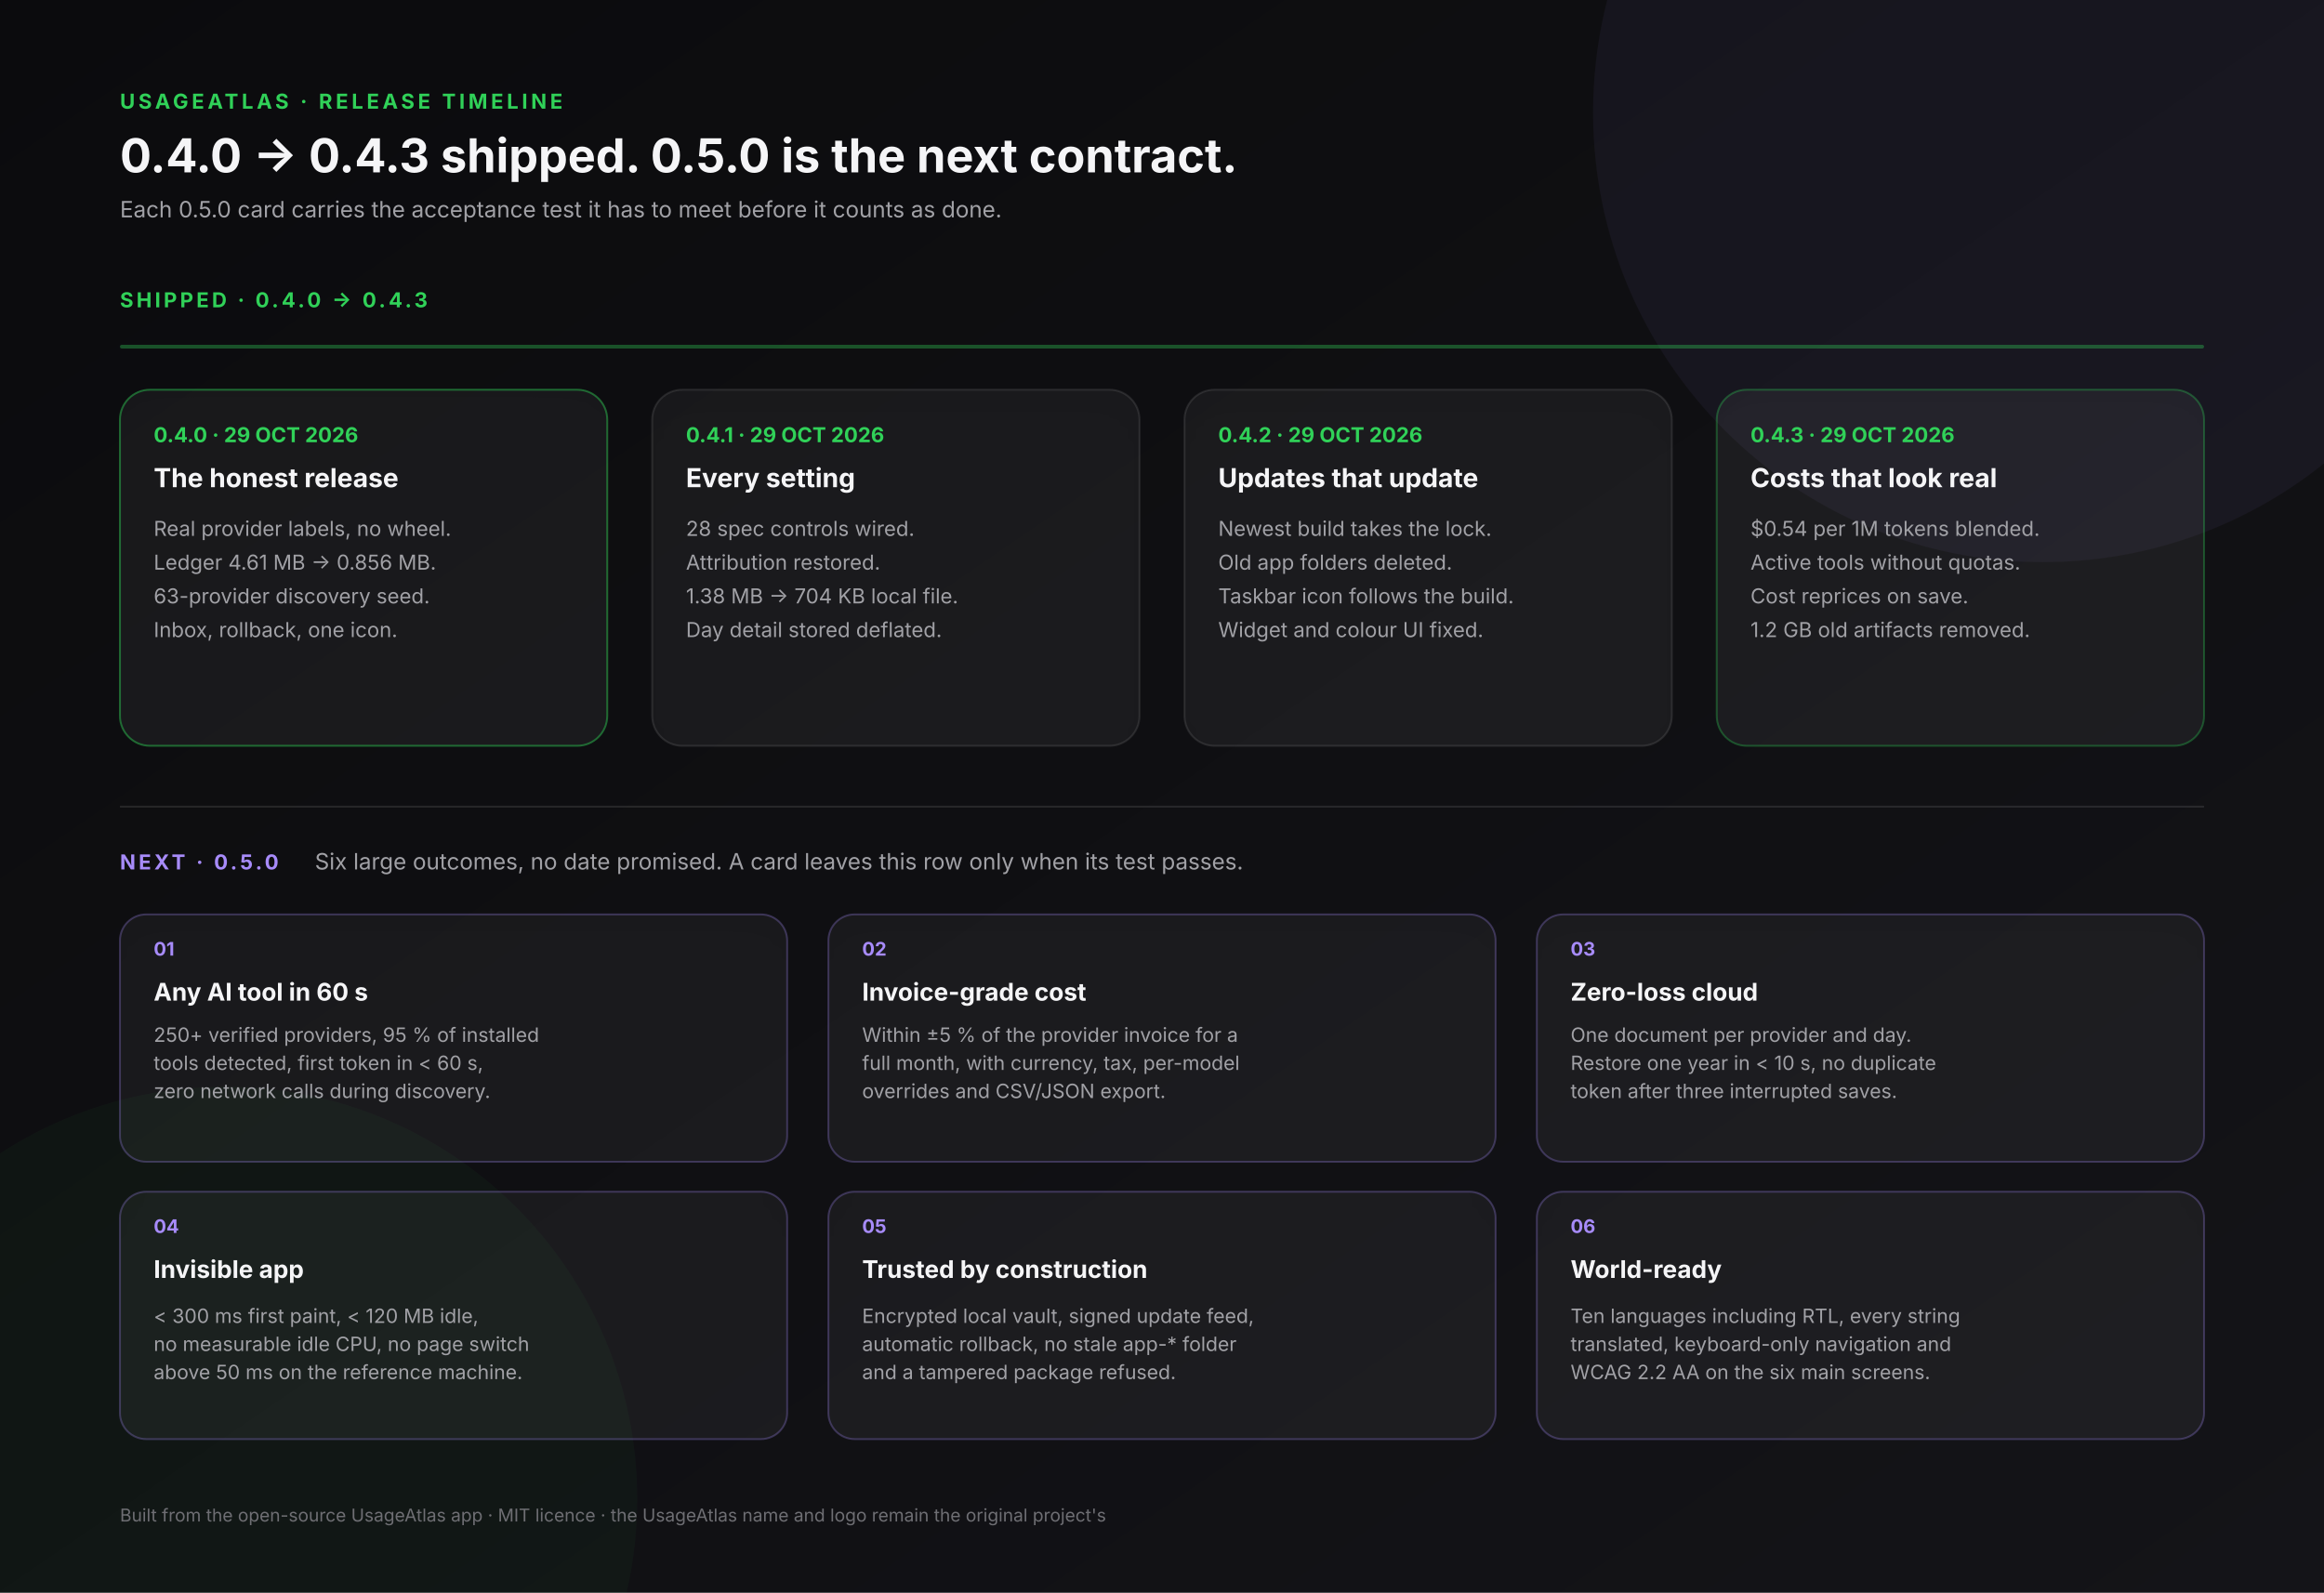
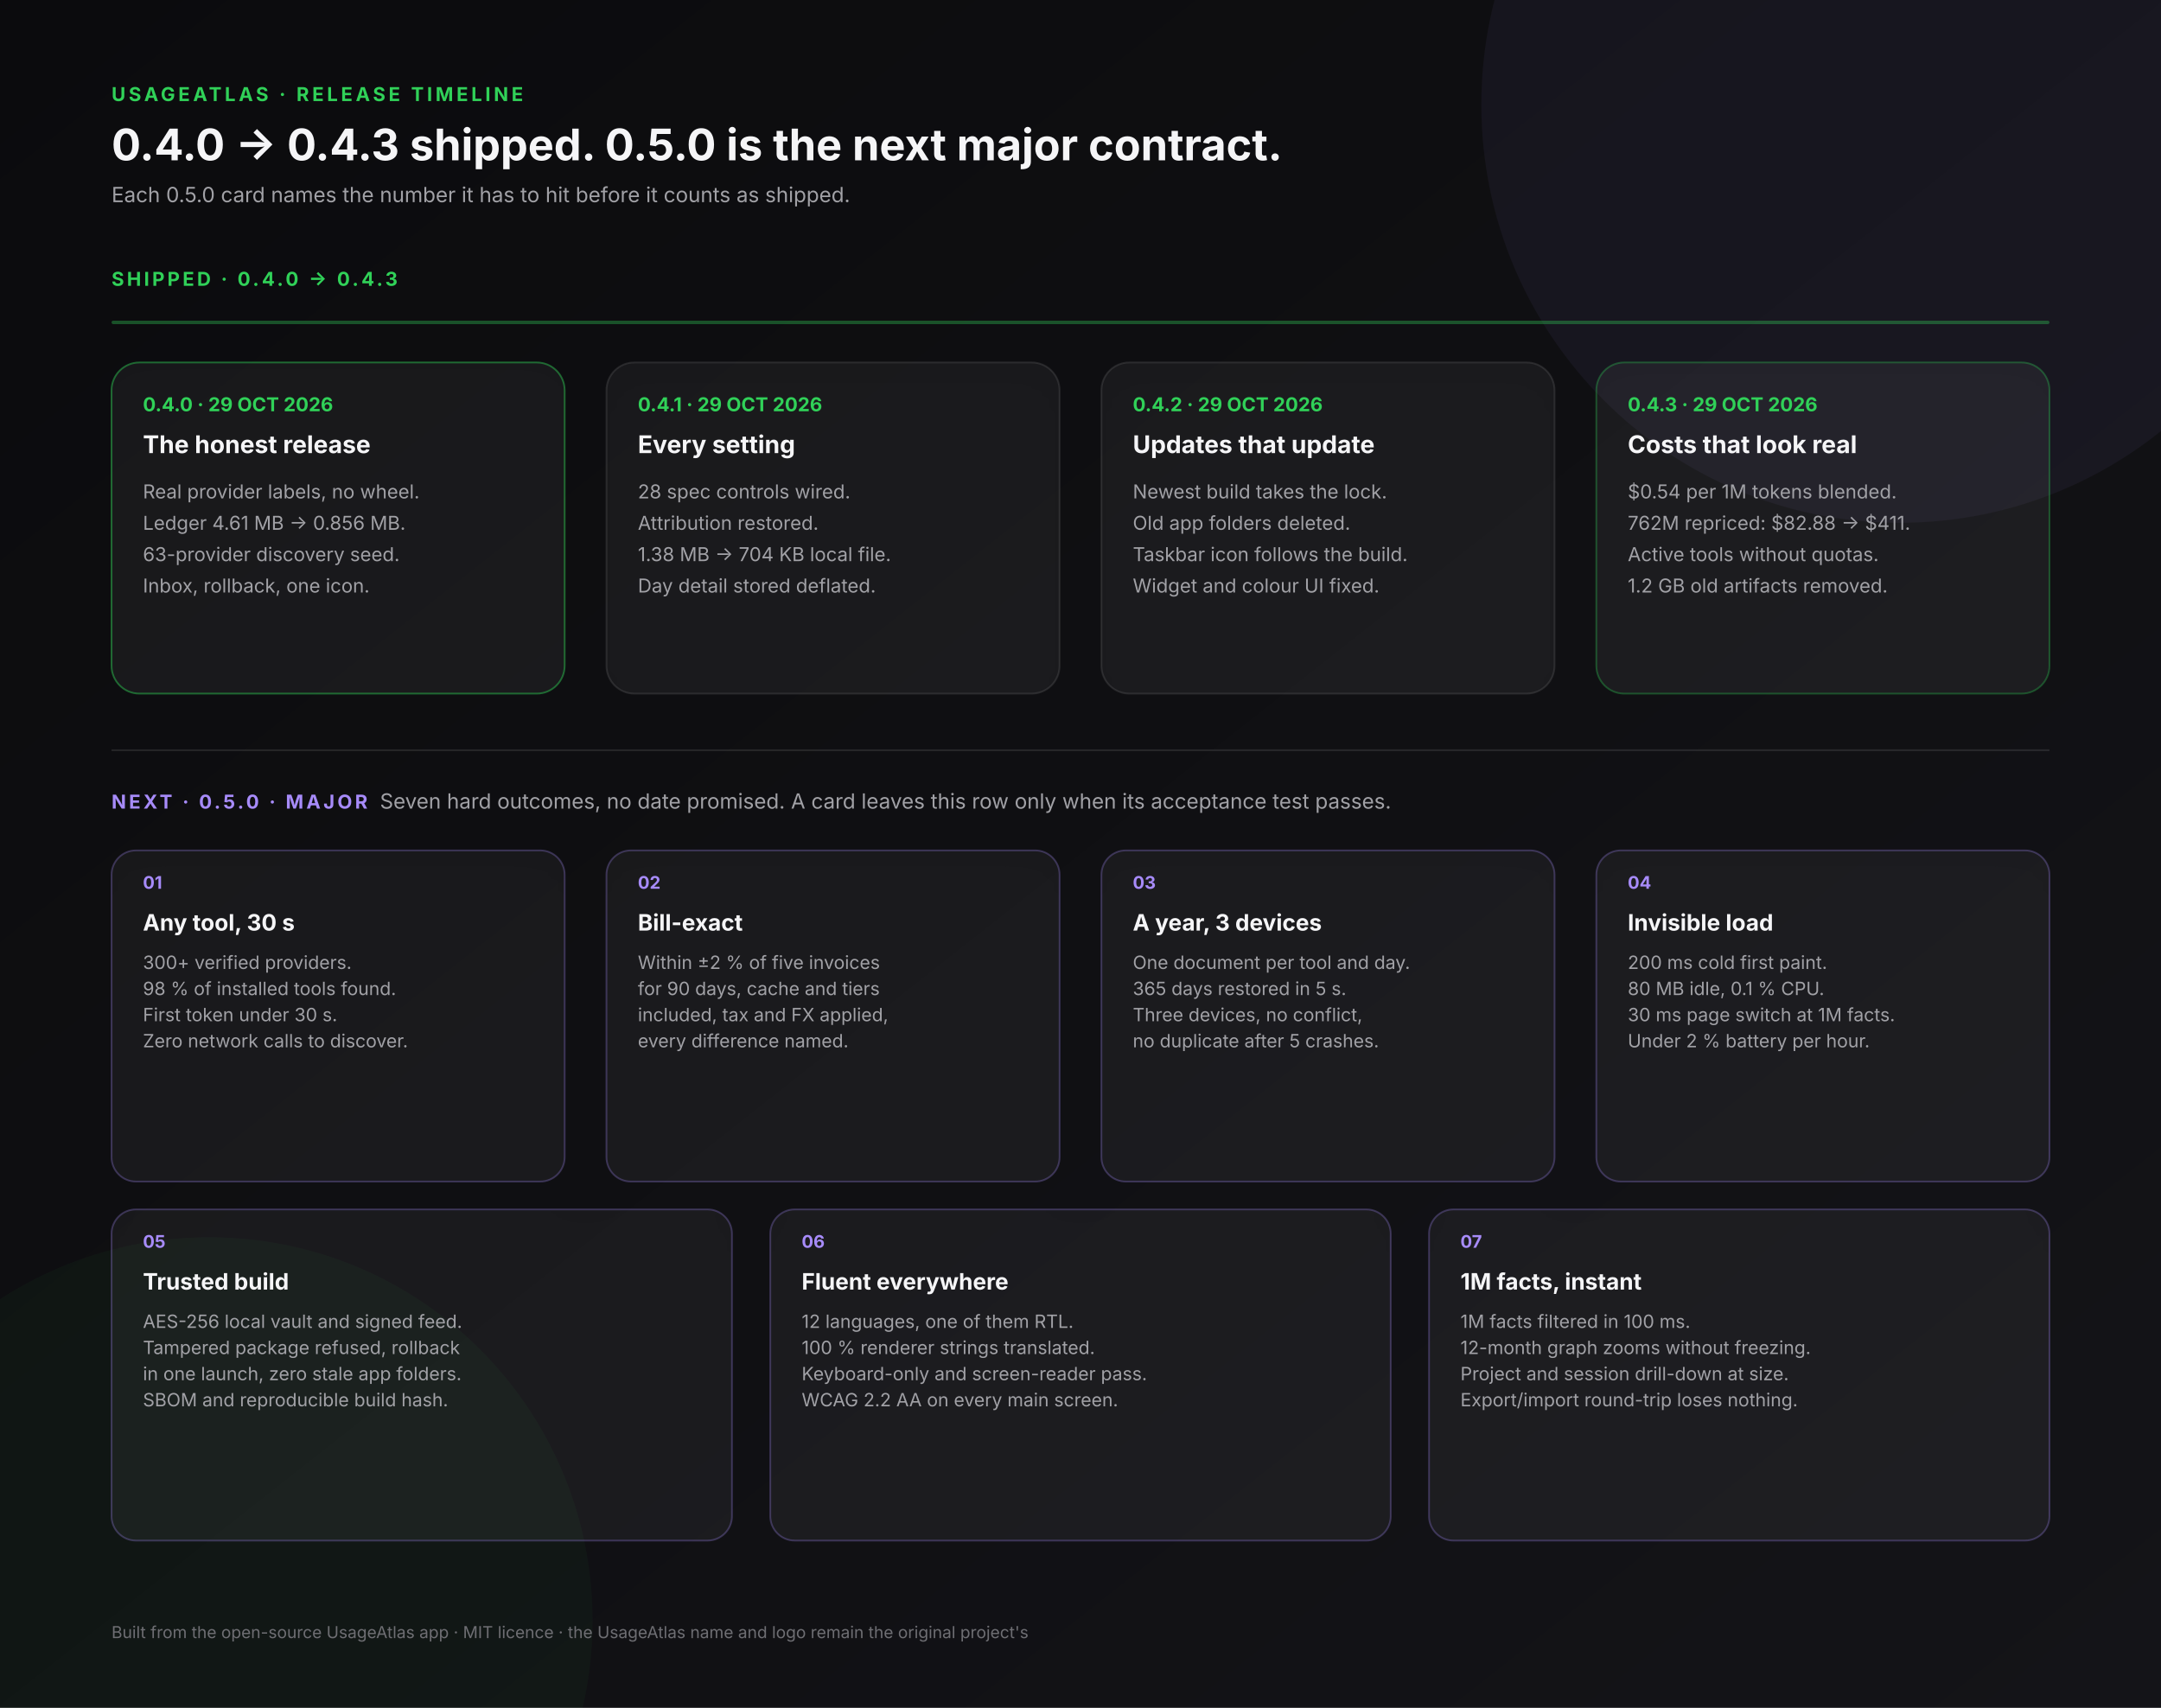
- <svg xmlns="http://www.w3.org/2000/svg" width="1240" height="850" viewBox="0 0 1240 850" role="img" aria-labelledby="title desc">
+ <svg xmlns="http://www.w3.org/2000/svg" width="1240" height="980" viewBox="0 0 1240 980" role="img" aria-labelledby="title desc">
  <defs>
    <linearGradient id="bg" x1="0" y1="0" x2="1" y2="1">
      <stop offset="0" stop-color="#0b0b0d" />
      <stop offset="1" stop-color="#141418" />
    </linearGradient>
    <linearGradient id="next" x1="0" y1="0" x2="1" y2="0">
      <stop offset="0" stop-color="#7c3aed" />
      <stop offset="1" stop-color="#a78bfa" />
    </linearGradient>
    <filter id="shadow" x="-20%" y="-20%" width="140%" height="160%">
      <feDropShadow dx="0" dy="8" stdDeviation="12" flood-color="#000" flood-opacity="0.35" />
    </filter>
  </defs>
-   <rect width="1240" height="850" fill="url(#bg)" />
+   <rect width="1240" height="980" fill="url(#bg)" />
  <circle cx="1090" cy="60" r="240" fill="#a78bfa" opacity="0.055" />
-   <circle cx="120" cy="800" r="220" fill="#30d158" opacity="0.04" />
+   <circle cx="120" cy="930" r="220" fill="#30d158" opacity="0.04" />
  <text x="64" y="58" font-family="Inter, 'Segoe UI', sans-serif" font-size="11" font-weight="700" fill="#30d158" letter-spacing="1.8">USAGEATLAS · RELEASE TIMELINE</text>
-   <text x="64" y="92" font-family="Inter, 'Segoe UI', sans-serif" font-size="25" font-weight="650" fill="#f5f5f7">0.4.0 → 0.4.3 shipped. 0.5.0 is the next contract.</text>
-   <text x="64" y="116" font-family="Inter, 'Segoe UI', sans-serif" font-size="12" fill="#a1a1a6">Each 0.5.0 card carries the acceptance test it has to meet before it counts as done.</text>
+   <text x="64" y="92" font-family="Inter, 'Segoe UI', sans-serif" font-size="25" font-weight="650" fill="#f5f5f7">0.4.0 → 0.4.3 shipped. 0.5.0 is the next major contract.</text>
+   <text x="64" y="116" font-family="Inter, 'Segoe UI', sans-serif" font-size="12" fill="#a1a1a6">Each 0.5.0 card names the number it has to hit before it counts as shipped.</text>
  <text x="64" y="164" font-family="Inter, 'Segoe UI', sans-serif" font-size="11" font-weight="700" fill="#30d158" letter-spacing="1.6">SHIPPED · 0.4.0 → 0.4.3</text>
  <rect x="64" y="184" width="1112" height="2" rx="1" fill="#30d158" opacity="0.35" />
  <g font-family="Inter, 'Segoe UI', sans-serif">
    <g filter="url(#shadow)">
      <rect x="64" y="208" width="260" height="190" rx="16" fill="#ffffff" fill-opacity="0.045" stroke="#30d158" stroke-opacity="0.45" />
      <rect x="348" y="208" width="260" height="190" rx="16" fill="#ffffff" fill-opacity="0.045" stroke="#ffffff" stroke-opacity="0.10" />
      <rect x="632" y="208" width="260" height="190" rx="16" fill="#ffffff" fill-opacity="0.045" stroke="#ffffff" stroke-opacity="0.10" />
      <rect x="916" y="208" width="260" height="190" rx="16" fill="#ffffff" fill-opacity="0.045" stroke="#30d158" stroke-opacity="0.32" />
    </g>
    <text x="82" y="236" font-size="11" font-weight="700" fill="#30d158">0.4.0 · 29 OCT 2026</text>
    <text x="82" y="260" font-size="14" font-weight="650" fill="#f5f5f7">The honest release</text>
    <g font-size="11" fill="#a1a1a6">
      <text x="82" y="286">Real provider labels, no wheel.</text>
      <text x="82" y="304">Ledger 4.61 MB → 0.856 MB.</text>
      <text x="82" y="322">63-provider discovery seed.</text>
      <text x="82" y="340">Inbox, rollback, one icon.</text>
    </g>
    <text x="366" y="236" font-size="11" font-weight="700" fill="#30d158">0.4.1 · 29 OCT 2026</text>
    <text x="366" y="260" font-size="14" font-weight="650" fill="#f5f5f7">Every setting</text>
    <g font-size="11" fill="#a1a1a6">
      <text x="366" y="286">28 spec controls wired.</text>
      <text x="366" y="304">Attribution restored.</text>
      <text x="366" y="322">1.38 MB → 704 KB local file.</text>
      <text x="366" y="340">Day detail stored deflated.</text>
    </g>
    <text x="650" y="236" font-size="11" font-weight="700" fill="#30d158">0.4.2 · 29 OCT 2026</text>
    <text x="650" y="260" font-size="14" font-weight="650" fill="#f5f5f7">Updates that update</text>
    <g font-size="11" fill="#a1a1a6">
      <text x="650" y="286">Newest build takes the lock.</text>
      <text x="650" y="304">Old app folders deleted.</text>
      <text x="650" y="322">Taskbar icon follows the build.</text>
      <text x="650" y="340">Widget and colour UI fixed.</text>
    </g>
    <text x="934" y="236" font-size="11" font-weight="700" fill="#30d158">0.4.3 · 29 OCT 2026</text>
    <text x="934" y="260" font-size="14" font-weight="650" fill="#f5f5f7">Costs that look real</text>
    <g font-size="11" fill="#a1a1a6">
      <text x="934" y="286">$0.54 per 1M tokens blended.</text>
-       <text x="934" y="304">Active tools without quotas.</text>
-       <text x="934" y="322">Cost reprices on save.</text>
+       <text x="934" y="304">762M repriced: $82.88 → $411.</text>
+       <text x="934" y="322">Active tools without quotas.</text>
      <text x="934" y="340">1.2 GB old artifacts removed.</text>
    </g>
  </g>
  <rect x="64" y="430" width="1112" height="1" fill="#ffffff" opacity="0.10" />
-   <text x="64" y="464" font-family="Inter, 'Segoe UI', sans-serif" font-size="11" font-weight="700" fill="#a78bfa" letter-spacing="1.6">NEXT · 0.5.0</text>
-   <text x="168" y="464" font-family="Inter, 'Segoe UI', sans-serif" font-size="12" fill="#a1a1a6">Six large outcomes, no date promised. A card leaves this row only when its test passes.</text>
+   <text x="64" y="464" font-family="Inter, 'Segoe UI', sans-serif" font-size="11" font-weight="700" fill="#a78bfa" letter-spacing="1.6">NEXT · 0.5.0 · MAJOR</text>
+   <text x="218" y="464" font-family="Inter, 'Segoe UI', sans-serif" font-size="12" fill="#a1a1a6">Seven hard outcomes, no date promised. A card leaves this row only when its acceptance test passes.</text>
  <g font-family="Inter, 'Segoe UI', sans-serif">
    <g filter="url(#shadow)">
-       <rect x="64" y="488" width="356" height="132" rx="14" fill="#ffffff" fill-opacity="0.04" stroke="#a78bfa" stroke-opacity="0.28" />
-       <rect x="442" y="488" width="356" height="132" rx="14" fill="#ffffff" fill-opacity="0.04" stroke="#a78bfa" stroke-opacity="0.28" />
-       <rect x="820" y="488" width="356" height="132" rx="14" fill="#ffffff" fill-opacity="0.04" stroke="#a78bfa" stroke-opacity="0.28" />
-       <rect x="64" y="636" width="356" height="132" rx="14" fill="#ffffff" fill-opacity="0.04" stroke="#a78bfa" stroke-opacity="0.28" />
-       <rect x="442" y="636" width="356" height="132" rx="14" fill="#ffffff" fill-opacity="0.04" stroke="#a78bfa" stroke-opacity="0.28" />
-       <rect x="820" y="636" width="356" height="132" rx="14" fill="#ffffff" fill-opacity="0.04" stroke="#a78bfa" stroke-opacity="0.28" />
+       <rect x="64" y="488" width="260" height="190" rx="14" fill="#ffffff" fill-opacity="0.04" stroke="#a78bfa" stroke-opacity="0.28" />
+       <rect x="348" y="488" width="260" height="190" rx="14" fill="#ffffff" fill-opacity="0.04" stroke="#a78bfa" stroke-opacity="0.28" />
+       <rect x="632" y="488" width="260" height="190" rx="14" fill="#ffffff" fill-opacity="0.04" stroke="#a78bfa" stroke-opacity="0.28" />
+       <rect x="916" y="488" width="260" height="190" rx="14" fill="#ffffff" fill-opacity="0.04" stroke="#a78bfa" stroke-opacity="0.28" />
+       <rect x="64" y="694" width="356" height="190" rx="14" fill="#ffffff" fill-opacity="0.04" stroke="#a78bfa" stroke-opacity="0.28" />
+       <rect x="442" y="694" width="356" height="190" rx="14" fill="#ffffff" fill-opacity="0.04" stroke="#a78bfa" stroke-opacity="0.28" />
+       <rect x="820" y="694" width="356" height="190" rx="14" fill="#ffffff" fill-opacity="0.04" stroke="#a78bfa" stroke-opacity="0.28" />
    </g>
    <g font-size="10" font-weight="700" fill="#a78bfa">
      <text x="82" y="510">01</text>
-       <text x="460" y="510">02</text>
-       <text x="838" y="510">03</text>
-       <text x="82" y="658">04</text>
-       <text x="460" y="658">05</text>
-       <text x="838" y="658">06</text>
+       <text x="366" y="510">02</text>
+       <text x="650" y="510">03</text>
+       <text x="934" y="510">04</text>
+       <text x="82" y="716">05</text>
+       <text x="460" y="716">06</text>
+       <text x="838" y="716">07</text>
    </g>
    <g font-size="13" font-weight="650" fill="#f5f5f7">
-       <text x="82" y="534">Any AI tool in 60 s</text>
-       <text x="460" y="534">Invoice-grade cost</text>
-       <text x="838" y="534">Zero-loss cloud</text>
-       <text x="82" y="682">Invisible app</text>
-       <text x="460" y="682">Trusted by construction</text>
-       <text x="838" y="682">World-ready</text>
+       <text x="82" y="534">Any tool, 30 s</text>
+       <text x="366" y="534">Bill-exact</text>
+       <text x="650" y="534">A year, 3 devices</text>
+       <text x="934" y="534">Invisible load</text>
+       <text x="82" y="740">Trusted build</text>
+       <text x="460" y="740">Fluent everywhere</text>
+       <text x="838" y="740">1M facts, instant</text>
    </g>
    <g font-size="10.5" fill="#a1a1a6">
-       <text x="82" y="556">250+ verified providers, 95 % of installed</text>
-       <text x="82" y="571">tools detected, first token in &lt; 60 s,</text>
-       <text x="82" y="586">zero network calls during discovery.</text>
-       <text x="460" y="556">Within ±5 % of the provider invoice for a</text>
-       <text x="460" y="571">full month, with currency, tax, per-model</text>
-       <text x="460" y="586">overrides and CSV/JSON export.</text>
-       <text x="838" y="556">One document per provider and day.</text>
-       <text x="838" y="571">Restore one year in &lt; 10 s, no duplicate</text>
-       <text x="838" y="586">token after three interrupted saves.</text>
-       <text x="82" y="706">&lt; 300 ms first paint, &lt; 120 MB idle,</text>
-       <text x="82" y="721">no measurable idle CPU, no page switch</text>
-       <text x="82" y="736">above 50 ms on the reference machine.</text>
-       <text x="460" y="706">Encrypted local vault, signed update feed,</text>
-       <text x="460" y="721">automatic rollback, no stale app-* folder</text>
-       <text x="460" y="736">and a tampered package refused.</text>
-       <text x="838" y="706">Ten languages including RTL, every string</text>
-       <text x="838" y="721">translated, keyboard-only navigation and</text>
-       <text x="838" y="736">WCAG 2.2 AA on the six main screens.</text>
+       <text x="82" y="556">300+ verified providers.</text>
+       <text x="82" y="571">98 % of installed tools found.</text>
+       <text x="82" y="586">First token under 30 s.</text>
+       <text x="82" y="601">Zero network calls to discover.</text>
+       <text x="366" y="556">Within ±2 % of five invoices</text>
+       <text x="366" y="571">for 90 days, cache and tiers</text>
+       <text x="366" y="586">included, tax and FX applied,</text>
+       <text x="366" y="601">every difference named.</text>
+       <text x="650" y="556">One document per tool and day.</text>
+       <text x="650" y="571">365 days restored in 5 s.</text>
+       <text x="650" y="586">Three devices, no conflict,</text>
+       <text x="650" y="601">no duplicate after 5 crashes.</text>
+       <text x="934" y="556">200 ms cold first paint.</text>
+       <text x="934" y="571">80 MB idle, 0.1 % CPU.</text>
+       <text x="934" y="586">30 ms page switch at 1M facts.</text>
+       <text x="934" y="601">Under 2 % battery per hour.</text>
+       <text x="82" y="762">AES-256 local vault and signed feed.</text>
+       <text x="82" y="777">Tampered package refused, rollback</text>
+       <text x="82" y="792">in one launch, zero stale app folders.</text>
+       <text x="82" y="807">SBOM and reproducible build hash.</text>
+       <text x="460" y="762">12 languages, one of them RTL.</text>
+       <text x="460" y="777">100 % renderer strings translated.</text>
+       <text x="460" y="792">Keyboard-only and screen-reader pass.</text>
+       <text x="460" y="807">WCAG 2.2 AA on every main screen.</text>
+       <text x="838" y="762">1M facts filtered in 100 ms.</text>
+       <text x="838" y="777">12-month graph zooms without freezing.</text>
+       <text x="838" y="792">Project and session drill-down at size.</text>
+       <text x="838" y="807">Export/import round-trip loses nothing.</text>
    </g>
  </g>
-   <text x="64" y="812" font-family="Inter, 'Segoe UI', sans-serif" font-size="9.5" fill="#6e6e73">Built from the open-source UsageAtlas app · MIT licence · the UsageAtlas name and logo remain the original project's</text>
+   <text x="64" y="940" font-family="Inter, 'Segoe UI', sans-serif" font-size="9.5" fill="#6e6e73">Built from the open-source UsageAtlas app · MIT licence · the UsageAtlas name and logo remain the original project's</text>
</svg>
